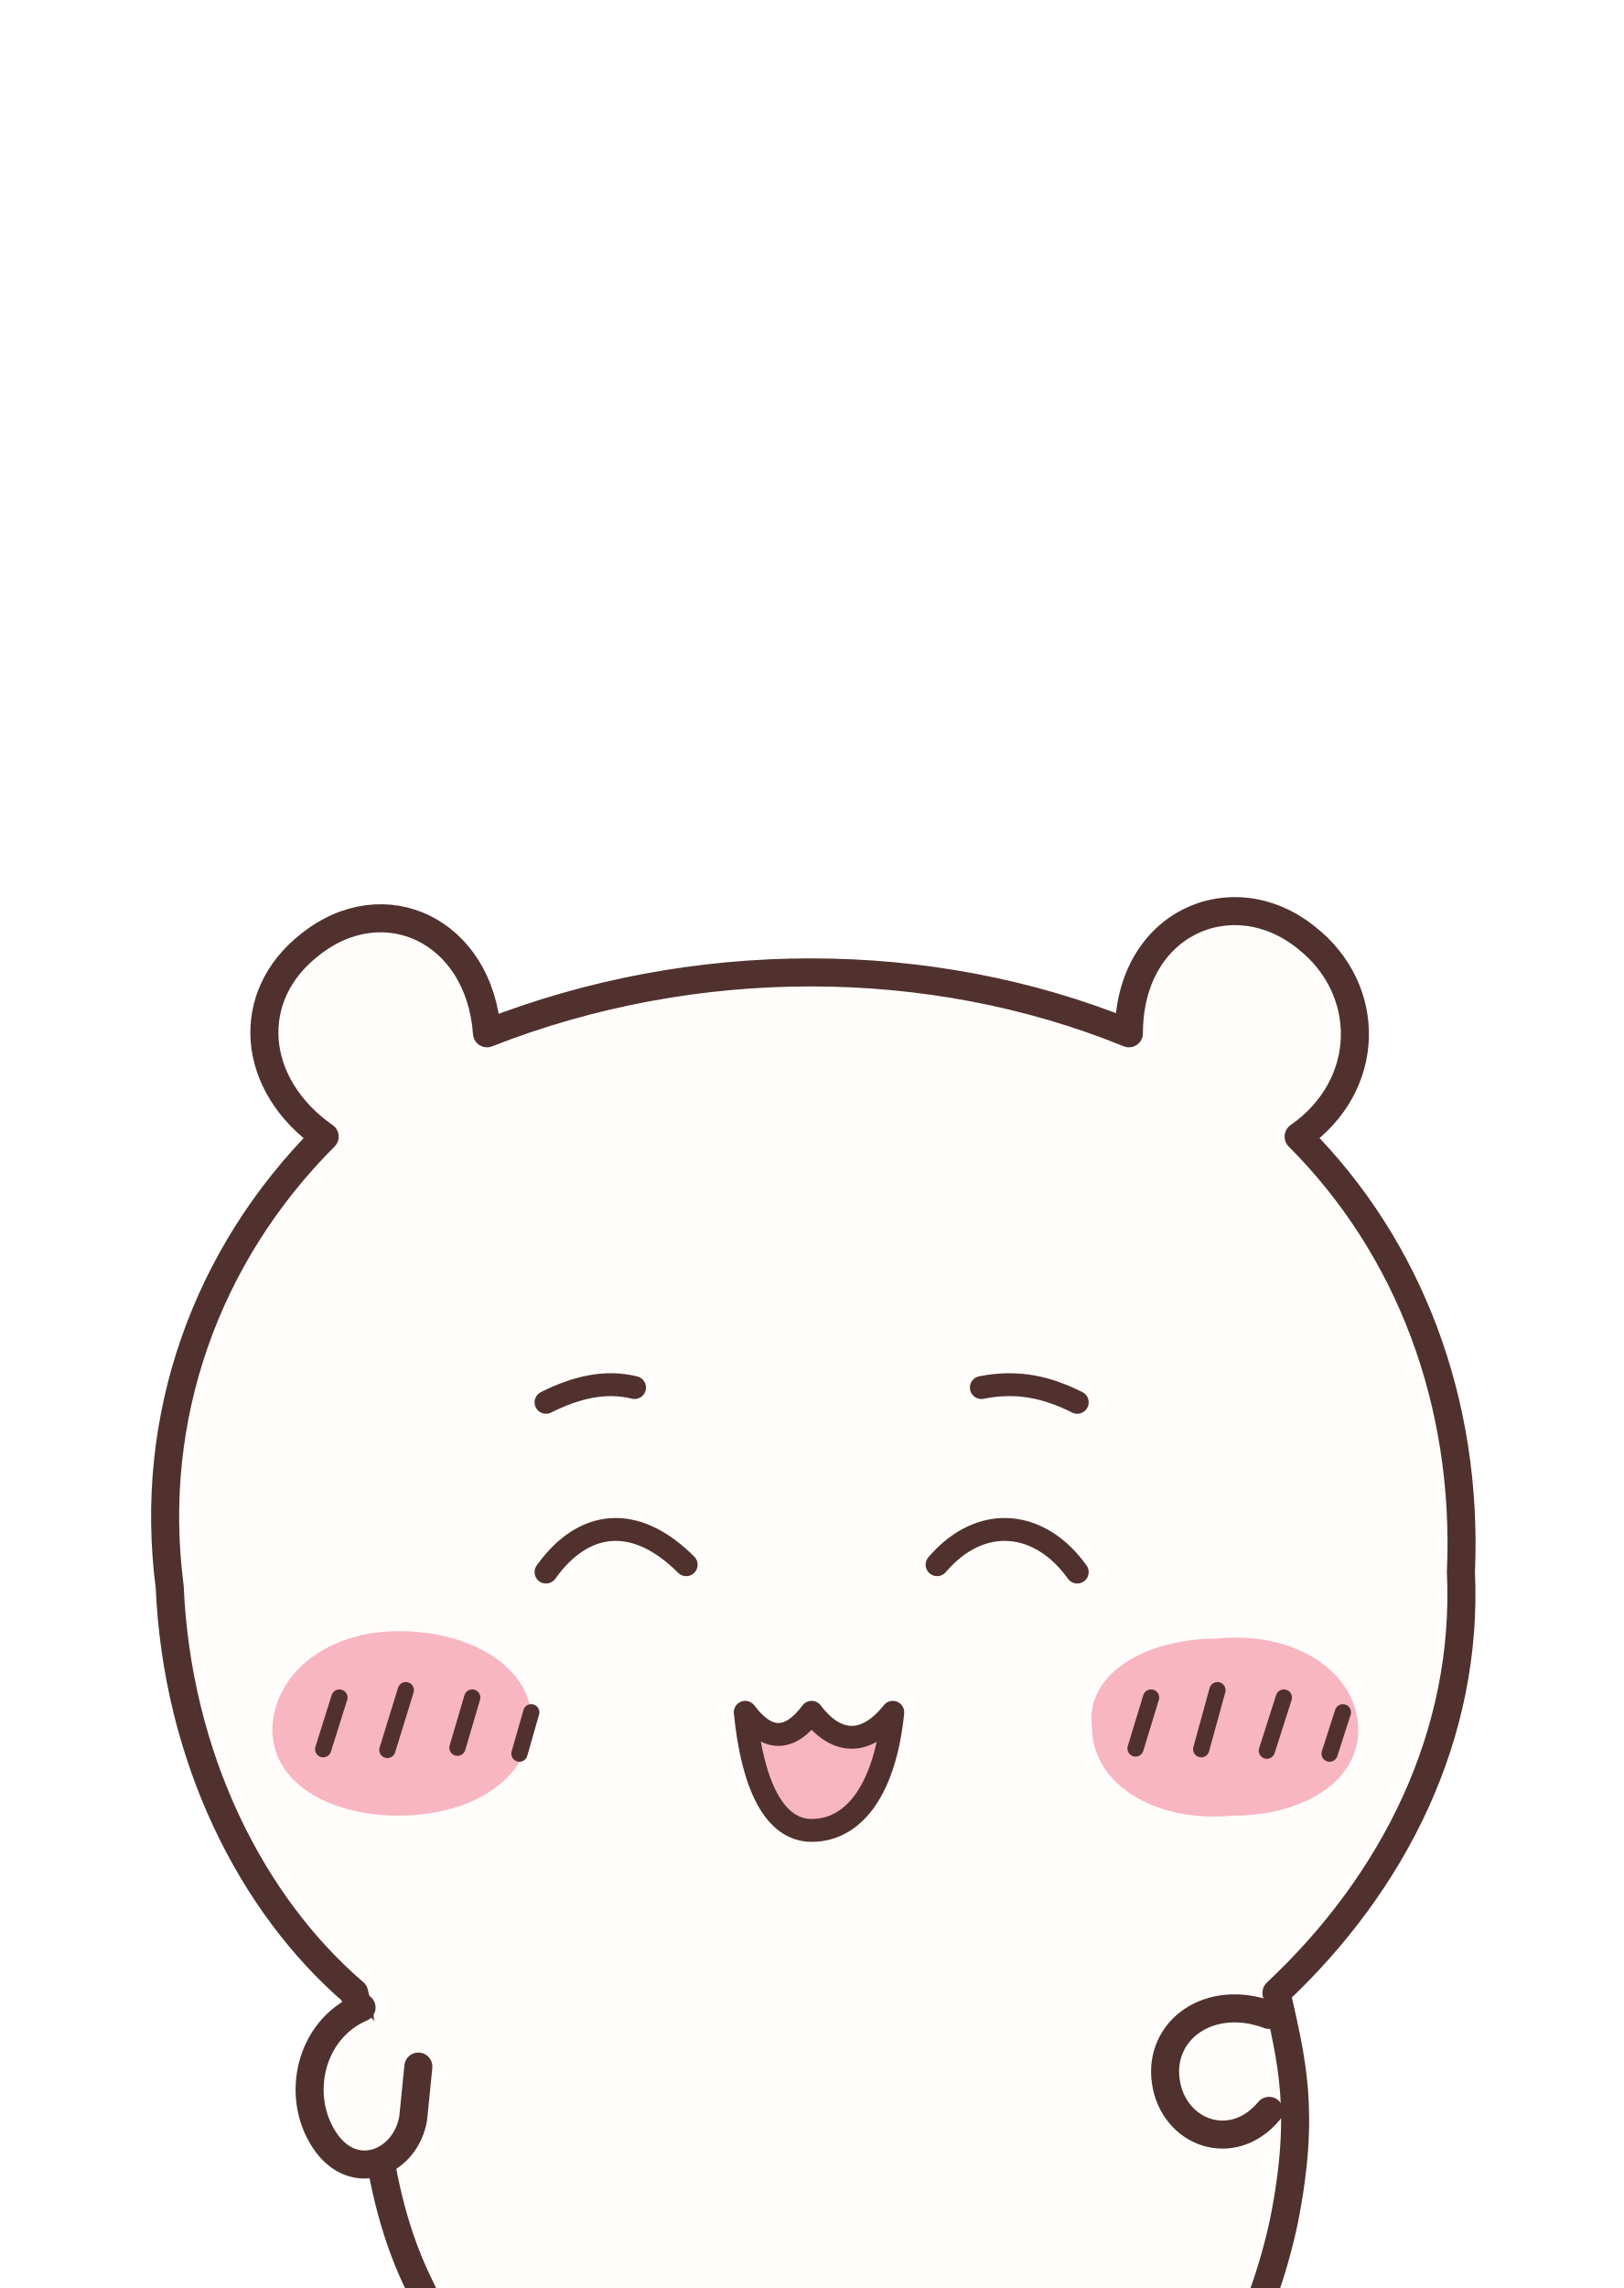
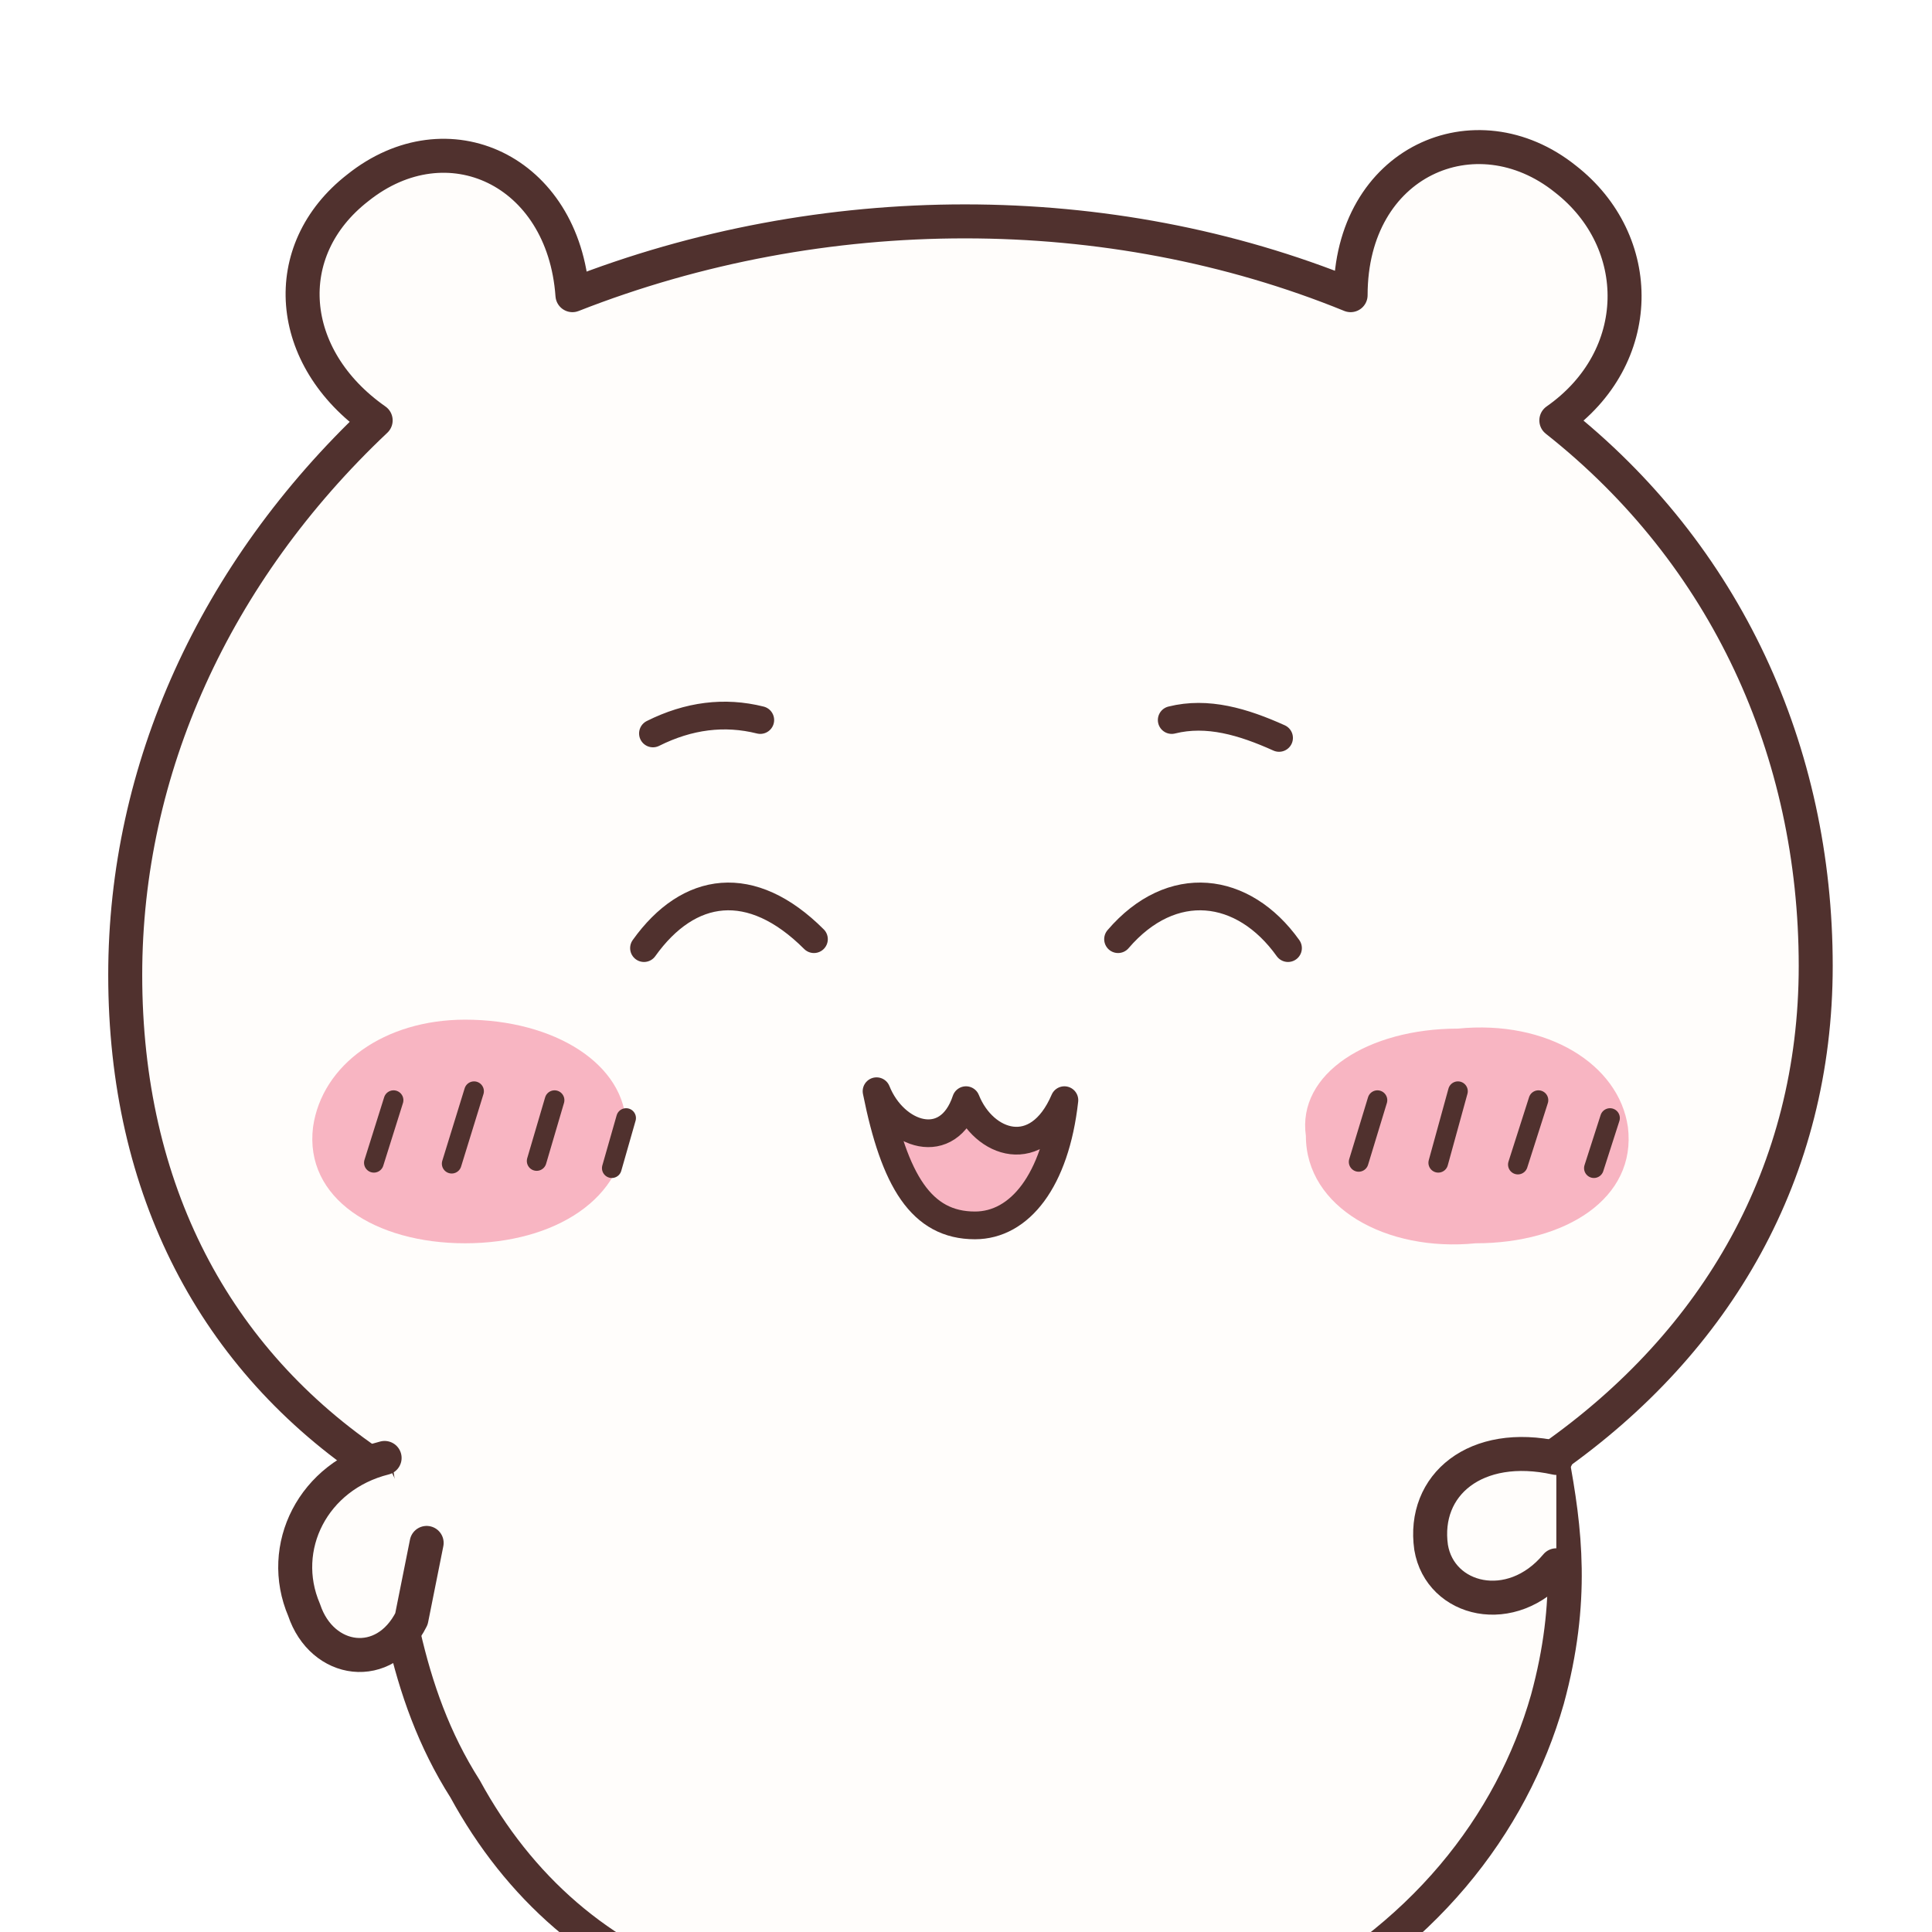
- <svg xmlns="http://www.w3.org/2000/svg" viewBox="-110 -205 220 310" fill="none" role="img" aria-labelledby="title">
+ <svg xmlns="http://www.w3.org/2000/svg" viewBox="-108 -98 216 216" fill="none" role="img" aria-labelledby="title">
  <defs>
    <g id="eyes-smile" stroke="#50312e" stroke-width="3.1" stroke-linecap="round" fill="none">
      <path d="M-36 8c5-7 12-8 19-1M17 7c6-7 14-6 19 1" />
    </g>
    <g id="cheeks" stroke="none" fill="#f8b5c2">
      <path d="M-73 28c1-7 8-12 17-12 10 0 18 5 18 12 0 8-8 13-18 13-10 0-18-5-17-13Z" />
      <path d="M38 29c-1-7 7-12 17-12 10-1 18 4 19 11 1 8-7 13-17 13-10 1-19-4-19-12Z" />
      <g stroke="#50312e" stroke-width="2.2" stroke-linecap="round">
        <path d="M-64 25l-2.2 7M-55 24l-2.5 8.1M-46 25l-2 6.8M-38 27l-1.6 5.6M46 25l-2.1 6.9M55 24l-2.2 8M64 25l-2.3 7.2M72 27l-1.8 5.6" />
      </g>
    </g>
    <g id="chiikawa-body" stroke="#50312e" stroke-width="3.8" stroke-linecap="round" stroke-linejoin="round">
-       <path fill="#fffdfb" d="M-44-65C-45-79-58-85-68-77c-9 7-8 19 2 26C-82-35-90-13-87 10c1 23 11 43 25 55 3 12 2 26 9 40 6 13 15 22 28 26l-.5 8c-.3 7.4 5.4 10.2 10.1 5.8 3.6-3.2 4-7.6 3.5-11.4 12.4 2 24 2 36.5.1-.2 6.3 2.7 11.3 8.1 10.9 6.7-.5 10-4.2 9.6-11.1C54 124 61 110 64 96c3-15 1-22-1-31C79 50 89 30 88 8c1-23-7-44-22-59 10-7 10-20 1-27-10-8-24-2-24 13-27-11-59-11-87 0Z" />
-       <path fill="#fffdfb" d="M-61 67c-7 3-9 12-5 18 4 6 11 3 12-3l.7-7M62 68c-8-3-15 2-14 9 1 7 9 10 14 4" />
+       <path fill="#fffdfb" d="M-44-65C-45-79-58-85-68-77c-9 7-8 19 2 26C-84-34-94-12-94 11c0 24 10 43 28 55 2 13 3 25 10 36 6 11 15 19 27 23l-.3 6.5c0 6.5 4.8 9 9.2 5.1 3.1-2.7 3.9-6.8 3.5-10.5 11.4 1.6 22.7 1.5 34.2 0-.3 6.1 2.4 10.4 7.3 10.5 6 .2 9.5-3.2 9.4-9.5C51 119 61 106 65 92c3-11 2-19 .5-27C84 52 95 33 95 10c0-24-10-46-29-61 10-7 10-20 1-27-10-8-24-2-24 13-27-11-59-11-87 0Z" />
+       <path fill="#fffdfb" d="M-65 65c-8 2-12 10-9 17 2 6 9 7 12 1l1.7-8.5M66 65c-9-2-15 3-14 10 1 6 9 8 14 2" />
    </g>
    <g id="chiikawa-face-smile">
      <use href="#cheeks" />
      <use href="#eyes-smile" />
      <g stroke="#50312e" stroke-width="3.1" stroke-linecap="round" stroke-linejoin="round">
-         <path fill="none" d="M-36-15c4-2 8-3 12-2M23-17c5-1 9 0 13 2" />
-         <path fill="#f8b5c2" d="M-9 27c3 4 6 4 9 0 3 4 7 5 11 0-1 10-5 16-11 16-5 0-8-6-9-16Z" />
+         <path fill="none" d="M-35-16c4-2 8-2.5 12-1.5M23-17.5c4-1 8 .2 12 2" />
+         <path fill="#f8b5c2" d="M-10 24c2 5 8 7 10 1 2 5 8 7 11 0-1 9-5 14-10 14-6 0-9-5-11-15Z" />
      </g>
    </g>
    <g id="chiikawa-smile">
      <use href="#chiikawa-body" />
      <use href="#chiikawa-face-smile" />
    </g>
  </defs>
  <use href="#chiikawa-smile" />
</svg>
